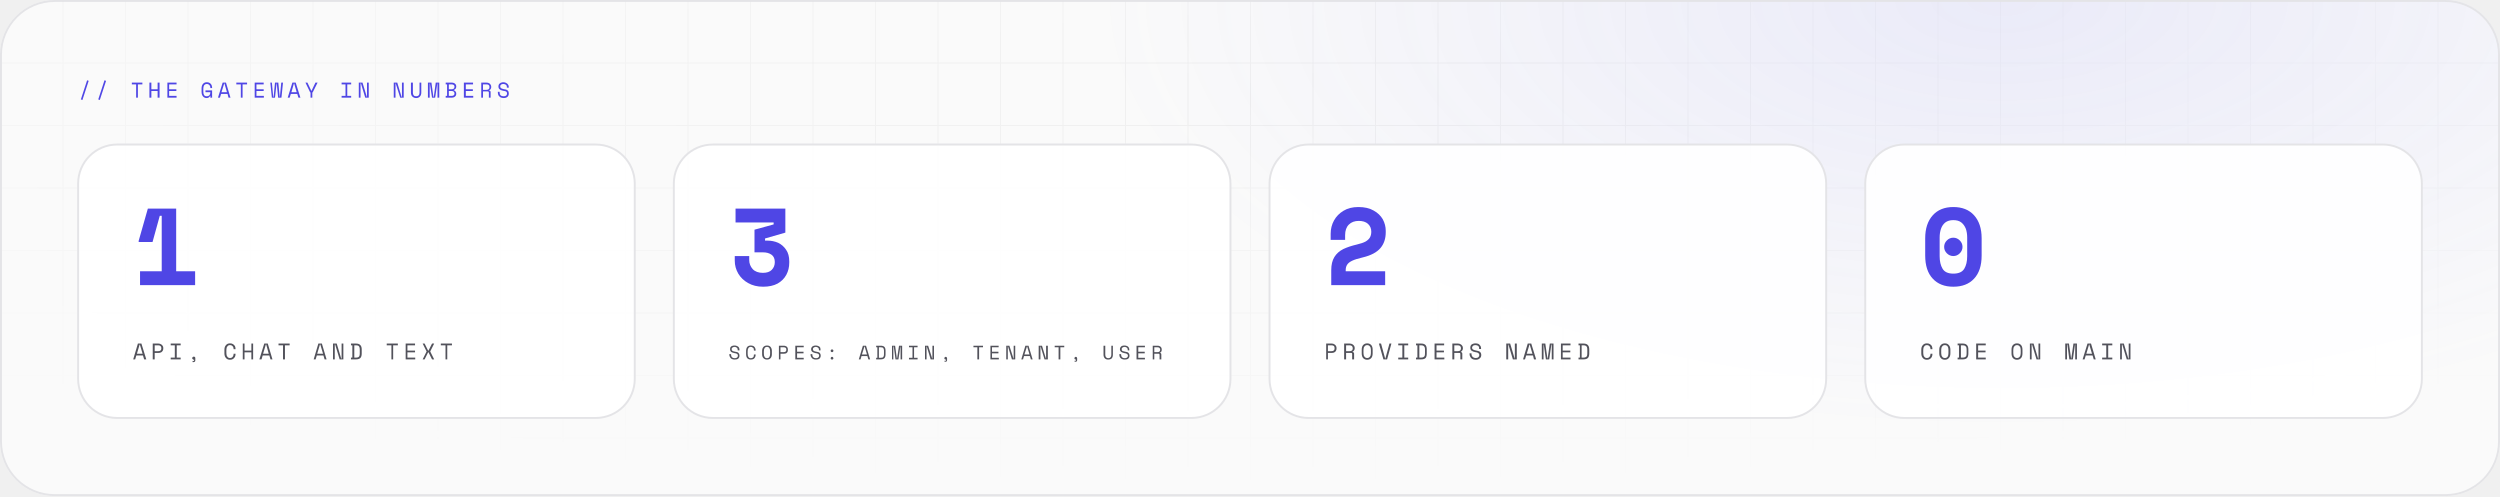
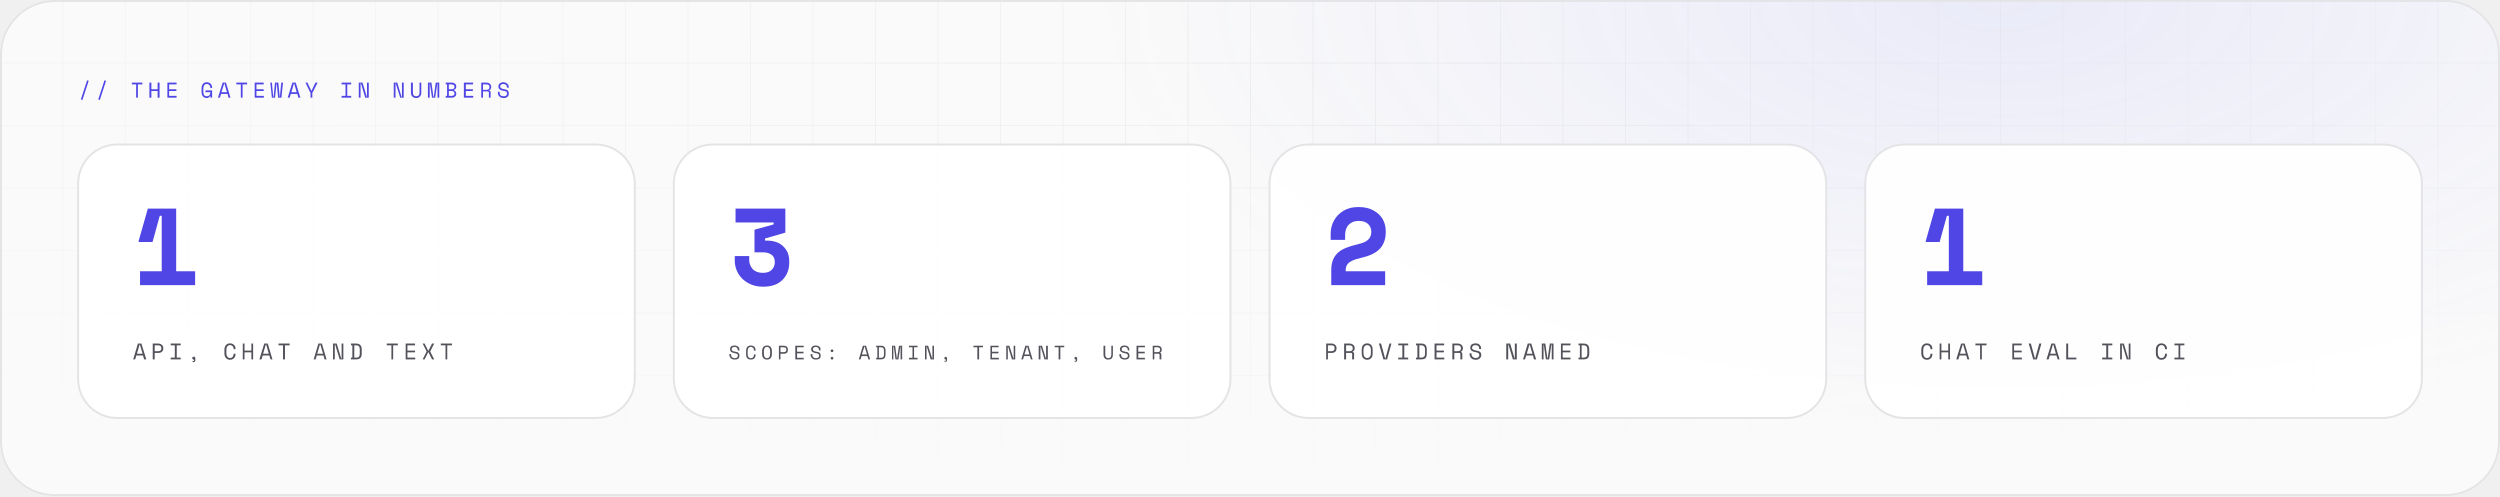
- <svg xmlns="http://www.w3.org/2000/svg" viewBox="0 0 1280 254" width="1280" height="254" role="img" aria-label="1 API, CHAT AND TEXT. 3 SCOPES: ADMIN, TENANT, USER. 2 PROVIDERS NAMED. 0 CODE ON MAIN">
+ <svg xmlns="http://www.w3.org/2000/svg" viewBox="0 0 1280 254" width="1280" height="254" role="img" aria-label="1 API, CHAT AND TEXT. 3 SCOPES: ADMIN, TENANT, USER. 2 PROVIDERS NAMED. 1 CHAT EVAL IN CI">
  <defs>
    <radialGradient id="vmp-stats-l-g">
      <stop offset="0" stop-color="#6366f1" stop-opacity="0.1" />
      <stop offset="1" stop-color="#6366f1" stop-opacity="0" />
    </radialGradient>
    <pattern id="vmp-stats-l-grid" width="32" height="32" patternUnits="userSpaceOnUse">
      <path d="M32 0H0V32" fill="none" stroke="#18181b" stroke-opacity="0.05" stroke-width="1" />
    </pattern>
    <radialGradient id="vmp-stats-l-fade" cx="0.5" cy="0.2" r="0.8">
      <stop offset="0" stop-color="#fff" />
      <stop offset="1" stop-color="#fff" stop-opacity="0" />
    </radialGradient>
    <mask id="vmp-stats-l-m">
      <rect width="1280" height="254" fill="url(#vmp-stats-l-fade)" />
    </mask>
    <clipPath id="vmp-stats-l-clip">
      <rect width="1280" height="254" rx="28" />
    </clipPath>
  </defs>
  <g clip-path="url(#vmp-stats-l-clip)">
    <rect width="1280" height="254" fill="#fafafa" />
    <rect width="1280" height="254" fill="url(#vmp-stats-l-grid)" mask="url(#vmp-stats-l-m)" />
    <ellipse cx="1024" cy="0" rx="461" ry="220" fill="url(#vmp-stats-l-g)" />
  </g>
  <rect x="0.5" y="0.5" width="1279" height="253" rx="27.5" fill="none" stroke="#e4e4e7" />
  <path fill="#4f46e5" d="M42.2 51.2 41.4 50.9 44.6 41.1 45.4 41.4ZM51.1 51.2 50.3 50.9 53.5 41.1 54.3 41.4ZM69.7 50V43.2H67.5V42.3H72.9V43.2H70.6V50ZM76.5 50V42.3H77.5V45.7H80.7V42.3H81.7V50H80.7V46.6H77.5V50ZM85.7 50V42.3H90.4V43.2H86.6V45.7H90.3V46.6H86.6V49.1H90.4V50ZM105.8 50.2Q104.6 50.2 103.9 49.3Q103.2 48.5 103.2 47V45.3Q103.2 43.8 103.9 43Q104.6 42.1 105.9 42.1Q106.8 42.1 107.4 42.5Q108 42.9 108.3 43.5Q108.6 44.2 108.6 44.9V45.1H107.7V44.9Q107.7 44.4 107.5 44Q107.3 43.6 106.9 43.3Q106.5 43 105.9 43Q105 43 104.5 43.7Q104.1 44.3 104.1 45.4V46.9Q104.1 48.1 104.5 48.7Q105 49.3 105.9 49.3Q106.7 49.3 107.2 48.8Q107.7 48.2 107.7 47.3V47.2H105.2V46.3H108.6V50H107.7V49.1H107.6Q107.4 49.5 106.9 49.9Q106.5 50.2 105.8 50.2ZM111.6 50 114 42.3H115.7L118 50H117L116.5 48.1H113.2L112.6 50ZM113.4 47.2H116.2L114.9 42.7H114.8ZM123.3 50V43.2H121V42.3H126.5V43.2H124.2V50ZM130.4 50V42.3H135V43.2H131.3V45.7H135V46.6H131.3V49.1H135.1V50ZM139.2 50 138.4 42.3H139.2L139.9 49.6H140.1L140.8 42.3H142.5L143.2 49.6H143.3L144 42.3H144.9L144.1 50H142.4L141.7 42.7H141.6L140.8 50ZM147.3 50 149.7 42.3H151.4L153.8 50H152.8L152.2 48.1H148.9L148.3 50ZM149.2 47.2H151.9L150.6 42.7H150.5ZM159 50V47.3H158.8L156.4 42.3H157.4L159.4 46.5H159.5L161.5 42.3H162.6L160.1 47.3H159.9V50ZM174.9 50V49.1H176.9V43.2H174.9V42.3H179.8V43.2H177.8V49.1H179.8V50ZM183.7 50V42.3H185.6L187.8 49.6H187.9V42.3H188.8V50H187L184.8 42.7H184.6V50ZM201.6 50V42.3H203.4L205.6 49.6H205.8V42.3H206.7V50H204.9L202.6 42.7H202.5V50ZM213.1 50.2Q211.9 50.2 211.1 49.4Q210.4 48.7 210.4 47.4V42.3H211.4V47.4Q211.4 48.3 211.8 48.8Q212.2 49.3 213.1 49.3Q213.9 49.3 214.4 48.8Q214.8 48.3 214.8 47.4V42.3H215.7V47.4Q215.7 48.7 215 49.4Q214.3 50.2 213.1 50.2ZM219.1 50V42.3H220.9L221.9 49.6H222.1L223.1 42.3H224.9V50H224V42.7H223.9L222.8 50H221.2L220.1 42.7H220V50ZM228.2 50V49.1H228.9V43.2H228.2V42.3H231.3Q232.4 42.3 233 42.9Q233.6 43.4 233.6 44.3V44.4Q233.6 45.1 233.2 45.5Q232.8 45.9 232.3 46.1V46.2Q232.8 46.3 233.2 46.8Q233.6 47.2 233.6 47.9V48Q233.6 48.9 233 49.4Q232.4 50 231.3 50ZM229.8 45.7H231.3Q231.9 45.7 232.3 45.4Q232.7 45 232.7 44.4V44.4Q232.7 43.8 232.3 43.5Q231.9 43.2 231.2 43.2H229.8ZM229.8 49.1H231.2Q231.9 49.1 232.3 48.8Q232.7 48.5 232.7 47.9V47.9Q232.7 47.3 232.3 46.9Q231.9 46.6 231.3 46.6H229.8ZM237.5 50V42.3H242.2V43.2H238.5V45.7H242.1V46.6H238.5V49.1H242.3V50ZM246.4 50V42.3H249.1Q249.9 42.3 250.4 42.6Q251 42.9 251.2 43.4Q251.5 43.8 251.5 44.4V44.7Q251.5 45.1 251.2 45.6Q251 46 250.5 46.2V46.4Q250.8 46.4 251 46.6Q251.2 46.8 251.2 47.2V50H250.3V47.4Q250.3 47.1 250.2 47Q250 46.8 249.7 46.8H247.3V50ZM247.3 46H249Q250.6 46 250.6 44.7V44.5Q250.6 43.9 250.2 43.5Q249.8 43.2 249 43.2H247.3ZM257.9 50.2Q256.9 50.2 256.2 49.8Q255.6 49.4 255.2 48.8Q254.9 48.1 254.9 47.3V47H255.8V47.3Q255.8 48.3 256.3 48.8Q256.9 49.3 257.9 49.3Q258.7 49.3 259.2 48.9Q259.6 48.5 259.6 47.9V47.8Q259.6 47.2 259.2 46.9Q258.7 46.6 257.7 46.5Q256.6 46.3 255.9 45.8Q255.2 45.3 255.2 44.3V44.2Q255.2 43.6 255.5 43.1Q255.8 42.7 256.4 42.4Q257 42.1 257.7 42.1Q258.6 42.1 259.2 42.5Q259.8 42.8 260.1 43.3Q260.5 43.8 260.5 44.5V44.9H259.5V44.5Q259.5 44 259.3 43.7Q259 43.3 258.6 43.2Q258.2 43 257.7 43Q257.3 43 256.9 43.1Q256.6 43.3 256.3 43.6Q256.1 43.8 256.1 44.2V44.3Q256.1 44.9 256.6 45.2Q257.2 45.5 258.2 45.7Q259.4 45.8 260 46.4Q260.5 46.9 260.5 47.8V47.9Q260.5 48.9 259.9 49.5Q259.2 50.2 257.9 50.2Z" />
  <rect x="40.0" y="74" width="285.0" height="140" rx="20" fill="#ffffff" fill-opacity="0.92" stroke="#e4e4e7" />
  <path fill="#4f46e5" d="M71.7 146V138.9H82.8V110.5H81.8L78.1 123.9H71V123.3L75.7 106.8H90.2V138.9H99.9V146Z" />
  <path fill="#52525b" d="M68.2 184 70.6 175.9H72.4L74.9 184H73.8L73.2 182H69.8L69.2 184ZM70.1 181.1H73L71.6 176.4H71.5ZM78.2 184V175.9H81.1Q81.9 175.9 82.5 176.3Q83 176.6 83.3 177.1Q83.6 177.5 83.6 178.1V178.5Q83.6 179.1 83.3 179.6Q83 180.1 82.5 180.4Q81.9 180.7 81.1 180.7H79.2V184ZM79.2 179.8H81Q82.6 179.8 82.6 178.4V178.2Q82.6 177.6 82.2 177.2Q81.8 176.8 81 176.8H79.2ZM87.4 184V183.1H89.5V176.8H87.4V175.9H92.5V176.8H90.5V183.1H92.5V184ZM98.6 185.4V184.8H99.1Q99.4 184.8 99.4 184.4V184.1Q99.3 184.2 99.2 184.2Q98.9 184.2 98.7 183.9Q98.4 183.7 98.4 183.4Q98.4 183 98.7 182.8Q98.9 182.6 99.2 182.6Q99.6 182.6 99.8 182.8Q100 183 100 183.4V184.5Q100 184.9 99.8 185.1Q99.5 185.4 99.2 185.4ZM117.8 184.2Q116.4 184.2 115.7 183.3Q114.9 182.5 114.9 180.9V179.1Q114.9 177.5 115.7 176.7Q116.4 175.8 117.8 175.8Q118.7 175.8 119.3 176.2Q119.9 176.6 120.3 177.2Q120.6 177.9 120.6 178.7V178.8H119.6V178.7Q119.6 178.2 119.4 177.7Q119.2 177.3 118.8 177Q118.4 176.7 117.8 176.7Q116.8 176.7 116.4 177.4Q115.9 178 115.9 179.1V180.8Q115.9 182 116.4 182.6Q116.8 183.3 117.8 183.3Q118.4 183.3 118.8 183Q119.2 182.7 119.4 182.2Q119.6 181.8 119.6 181.2V181.1H120.6V181.2Q120.6 182.1 120.3 182.7Q119.9 183.4 119.3 183.8Q118.7 184.2 117.8 184.2ZM124.3 184V175.9H125.2V179.5H128.7V175.9H129.6V184H128.7V180.4H125.2V184ZM132.8 184 135.3 175.9H137.1L139.5 184H138.5L137.9 182H134.5L133.9 184ZM134.7 181.1H137.6L136.3 176.4H136.1ZM144.9 184V176.8H142.6V175.9H148.3V176.8H145.9V184ZM160.6 184 163 175.9H164.8L167.2 184H166.2L165.6 182H162.2L161.6 184ZM162.4 181.1H165.4L164 176.4H163.8ZM170.5 184V175.9H172.4L174.7 183.6H174.9V175.9H175.8V184H173.9L171.6 176.4H171.4V184ZM179.7 184V183.1H180.4V176.8H179.7V175.9H182.3Q183.8 175.9 184.5 176.7Q185.2 177.4 185.2 178.9V181Q185.2 182.6 184.5 183.3Q183.8 184 182.3 184ZM181.4 183.1H182.2Q182.9 183.1 183.4 182.9Q183.8 182.7 184 182.3Q184.2 181.8 184.2 180.9V179Q184.2 178.2 184 177.7Q183.8 177.2 183.4 177Q182.9 176.8 182.2 176.8H181.4ZM200.4 184V176.8H198V175.9H203.7V176.8H201.3V184ZM207.7 184V175.9H212.5V176.8H208.6V179.5H212.5V180.4H208.6V183.1H212.6V184ZM216.4 184 218.4 180V179.9L216.4 175.9H217.4L219.2 179.5H219.4L221.2 175.9H222.3L220.3 179.9V180L222.3 184H221.2L219.4 180.4H219.2L217.4 184ZM228.1 184V176.8H225.7V175.9H231.4V176.8H229V184Z" />
  <rect x="345.0" y="74" width="285.0" height="140" rx="20" fill="#ffffff" fill-opacity="0.92" stroke="#e4e4e7" />
  <path fill="#4f46e5" d="M390.7 146.8Q386.3 146.8 383 144.9Q379.8 143.1 378 140.1Q376.2 137 376.2 133.5V131.1H383.6V133.1Q383.6 135.8 385.4 137.8Q387.2 139.7 390.6 139.7Q393.6 139.7 395.1 138.2Q396.7 136.6 396.7 134.2Q396.7 131.6 395 130.4Q393.3 129.2 390.7 129.2H386.3V117.6L396.1 114.9V113.9H376.6V106.8H402.1V119.1L391.7 122.1V123.2H393Q395.8 123.2 398.4 124.3Q400.9 125.5 402.5 127.9Q404.1 130.2 404.1 133.8V134.5Q404.1 137.9 402.6 140.7Q401.1 143.5 398.1 145.2Q395.1 146.8 390.7 146.8Z" />
  <path fill="#52525b" d="M376.2 184.1Q375.3 184.1 374.7 183.8Q374.1 183.5 373.8 182.9Q373.4 182.3 373.4 181.6V181.3H374.3V181.5Q374.3 182.4 374.8 182.9Q375.3 183.4 376.2 183.4Q377 183.4 377.4 183Q377.8 182.7 377.8 182.1V182Q377.8 181.5 377.4 181.2Q377 180.9 376.1 180.8Q375 180.6 374.4 180.2Q373.8 179.7 373.8 178.8V178.7Q373.8 178.2 374 177.8Q374.3 177.3 374.9 177.1Q375.4 176.9 376.1 176.9Q376.9 176.9 377.4 177.2Q378 177.4 378.3 177.9Q378.6 178.4 378.6 179V179.4H377.7V179Q377.7 178.6 377.5 178.3Q377.2 177.9 376.9 177.8Q376.5 177.6 376.1 177.6Q375.7 177.6 375.3 177.8Q375 177.9 374.8 178.1Q374.6 178.4 374.6 178.8V178.8Q374.6 179.4 375.1 179.7Q375.5 179.9 376.5 180.1Q377.6 180.2 378.1 180.7Q378.6 181.2 378.6 182V182.1Q378.6 183 378 183.6Q377.4 184.1 376.2 184.1ZM384.4 184.1Q383.3 184.1 382.6 183.4Q382 182.7 382 181.3V179.7Q382 178.4 382.6 177.6Q383.3 176.9 384.4 176.9Q385.2 176.9 385.8 177.2Q386.3 177.5 386.6 178.1Q386.9 178.7 386.9 179.4V179.5H386V179.4Q386 178.9 385.9 178.5Q385.7 178.1 385.3 177.9Q385 177.6 384.4 177.6Q383.6 177.6 383.2 178.2Q382.8 178.8 382.8 179.8V181.2Q382.8 182.2 383.2 182.8Q383.6 183.4 384.4 183.4Q385 183.4 385.4 183.1Q385.7 182.9 385.9 182.5Q386 182.1 386 181.6V181.5H386.9V181.6Q386.9 182.3 386.6 182.9Q386.3 183.5 385.8 183.8Q385.2 184.1 384.4 184.1ZM392.7 184.1Q391.6 184.1 390.9 183.4Q390.2 182.7 390.2 181.3V179.7Q390.2 178.4 390.9 177.6Q391.6 176.9 392.7 176.9Q393.9 176.9 394.5 177.6Q395.2 178.4 395.2 179.7V181.3Q395.2 182.7 394.5 183.4Q393.9 184.1 392.7 184.1ZM392.7 183.4Q393.5 183.4 393.9 182.8Q394.3 182.2 394.3 181.2V179.8Q394.3 178.8 393.9 178.2Q393.5 177.6 392.7 177.6Q391.9 177.6 391.5 178.2Q391.1 178.8 391.1 179.8V181.2Q391.1 182.2 391.5 182.8Q391.9 183.4 392.7 183.4ZM398.8 184V177H401.3Q402 177 402.5 177.3Q403 177.5 403.2 178Q403.4 178.4 403.4 178.9V179.2Q403.4 179.7 403.2 180.2Q403 180.6 402.5 180.9Q402 181.1 401.3 181.1H399.6V184ZM399.6 180.3H401.2Q402.6 180.3 402.6 179.1V179Q402.6 178.4 402.3 178.1Q401.9 177.8 401.2 177.8H399.6ZM407.2 184V177H411.5V177.8H408.1V180.1H411.4V180.9H408.1V183.2H411.5V184ZM417.8 184.1Q416.9 184.1 416.3 183.8Q415.7 183.5 415.4 182.9Q415 182.3 415 181.6V181.3H415.9V181.5Q415.9 182.4 416.4 182.9Q416.9 183.4 417.8 183.4Q418.6 183.4 419 183Q419.4 182.7 419.4 182.1V182Q419.4 181.5 419 181.2Q418.6 180.9 417.6 180.8Q416.6 180.6 416 180.2Q415.3 179.7 415.3 178.8V178.7Q415.3 178.2 415.6 177.8Q415.9 177.3 416.5 177.1Q417 176.9 417.7 176.9Q418.4 176.9 419 177.2Q419.6 177.4 419.9 177.9Q420.1 178.4 420.1 179V179.4H419.3V179Q419.3 178.6 419.1 178.3Q418.8 177.9 418.5 177.8Q418.1 177.6 417.6 177.6Q417.3 177.6 416.9 177.8Q416.6 177.9 416.4 178.1Q416.2 178.4 416.2 178.8V178.8Q416.2 179.4 416.7 179.7Q417.1 179.9 418.1 180.1Q419.2 180.2 419.7 180.7Q420.2 181.2 420.2 182V182.1Q420.2 183 419.6 183.6Q419 184.1 417.8 184.1ZM426 180.3Q425.7 180.3 425.5 180.1Q425.3 179.9 425.3 179.6Q425.3 179.3 425.5 179.1Q425.7 178.9 426 178.9Q426.3 178.9 426.5 179.1Q426.7 179.3 426.7 179.6Q426.7 179.9 426.5 180.1Q426.3 180.3 426 180.3ZM426 184.1Q425.7 184.1 425.5 183.9Q425.3 183.7 425.3 183.4Q425.3 183.2 425.5 182.9Q425.7 182.7 426 182.7Q426.3 182.7 426.5 182.9Q426.7 183.2 426.7 183.4Q426.7 183.7 426.5 183.9Q426.3 184.1 426 184.1ZM439.7 184 441.8 177H443.4L445.5 184H444.6L444.1 182.3H441.1L440.6 184ZM441.3 181.5H443.9L442.7 177.4H442.6ZM448.6 184V183.2H449.2V177.8H448.6V177H450.9Q452.2 177 452.8 177.6Q453.4 178.2 453.4 179.6V181.4Q453.4 182.8 452.8 183.4Q452.2 184 450.9 184ZM450 183.2H450.8Q451.4 183.2 451.8 183.1Q452.2 182.9 452.4 182.5Q452.6 182.1 452.6 181.3V179.7Q452.6 178.9 452.4 178.5Q452.2 178.1 451.8 177.9Q451.4 177.8 450.8 177.8H450ZM456.7 184V177H458.3L459.2 183.6H459.3L460.3 177H461.9V184H461.1V177.4H461L460 184H458.5L457.6 177.4H457.4V184ZM465.4 184V183.2H467.2V177.8H465.4V177H469.8V177.8H468V183.2H469.8V184ZM473.6 184V177H475.2L477.3 183.6H477.4V177H478.2V184H476.5L474.5 177.4H474.4V184ZM483.6 185.2V184.7H484.1Q484.4 184.7 484.4 184.4V184.1Q484.3 184.1 484.2 184.1Q483.9 184.1 483.7 183.9Q483.5 183.7 483.5 183.4Q483.5 183.2 483.7 182.9Q483.9 182.7 484.2 182.7Q484.5 182.7 484.7 182.9Q484.9 183.2 484.9 183.4V184.4Q484.9 184.8 484.7 185Q484.5 185.2 484.1 185.2ZM500.4 184V177.8H498.4V177H503.3V177.8H501.3V184ZM507.1 184V177H511.3V177.8H507.9V180.1H511.2V180.9H507.9V183.2H511.4V184ZM515.2 184V177H516.8L518.9 183.6H519V177H519.8V184H518.1L516.1 177.4H516V184ZM522.9 184 525 177H526.6L528.7 184H527.8L527.3 182.3H524.3L523.8 184ZM524.5 181.5H527.1L525.9 177.4H525.8ZM531.8 184V177H533.5L535.5 183.6H535.6V177H536.5V184H534.8L532.8 177.4H532.7V184ZM542 184V177.8H540V177H544.9V177.8H542.9V184ZM550.2 185.2V184.7H550.7Q550.9 184.7 550.9 184.4V184.1Q550.9 184.1 550.8 184.1Q550.5 184.1 550.3 183.9Q550.1 183.7 550.1 183.4Q550.1 183.2 550.3 182.9Q550.5 182.7 550.8 182.7Q551.1 182.7 551.3 182.9Q551.5 183.2 551.5 183.4V184.4Q551.5 184.8 551.3 185Q551.1 185.2 550.7 185.2ZM567.4 184.1Q566.3 184.1 565.7 183.5Q565 182.8 565 181.6V177H565.9V181.6Q565.9 182.5 566.3 182.9Q566.7 183.4 567.4 183.4Q568.2 183.4 568.6 182.9Q569 182.5 569 181.6V177H569.8V181.6Q569.8 182.8 569.2 183.5Q568.5 184.1 567.4 184.1ZM575.9 184.1Q575 184.1 574.4 183.8Q573.8 183.5 573.4 182.9Q573.1 182.3 573.1 181.6V181.3H574V181.5Q574 182.4 574.5 182.9Q575 183.4 575.9 183.4Q576.7 183.4 577.1 183Q577.5 182.7 577.5 182.1V182Q577.5 181.5 577 181.2Q576.6 180.9 575.7 180.8Q574.7 180.6 574.1 180.2Q573.4 179.7 573.4 178.8V178.7Q573.4 178.2 573.7 177.8Q574 177.3 574.5 177.1Q575.1 176.9 575.7 176.9Q576.5 176.9 577.1 177.2Q577.6 177.4 577.9 177.9Q578.2 178.4 578.2 179V179.4H577.4V179Q577.4 178.6 577.2 178.3Q576.9 177.9 576.6 177.8Q576.2 177.6 575.7 177.6Q575.4 177.6 575 177.8Q574.7 177.9 574.5 178.1Q574.3 178.4 574.3 178.8V178.8Q574.3 179.4 574.7 179.7Q575.2 179.9 576.2 180.1Q577.3 180.2 577.8 180.7Q578.3 181.2 578.3 182V182.1Q578.3 183 577.7 183.6Q577.1 184.1 575.9 184.1ZM581.9 184V177H586.2V177.8H582.8V180.1H586.1V180.9H582.8V183.2H586.2V184ZM590.2 184V177H592.7Q593.4 177 593.9 177.3Q594.3 177.5 594.6 178Q594.8 178.4 594.8 178.9V179.2Q594.8 179.6 594.6 180Q594.4 180.4 593.9 180.6V180.7Q594.2 180.7 594.4 180.9Q594.6 181.1 594.6 181.5V184H593.7V181.7Q593.7 181.4 593.6 181.3Q593.5 181.1 593.2 181.1H591V184ZM591 180.3H592.6Q594 180.3 594 179.1V179Q594 178.4 593.6 178.1Q593.3 177.8 592.6 177.8H591Z" />
  <rect x="650.0" y="74" width="285.0" height="140" rx="20" fill="#ffffff" fill-opacity="0.92" stroke="#e4e4e7" />
  <path fill="#4f46e5" d="M681.6 146V138.3Q681.6 134.2 683.2 131.6Q684.8 129 687.8 127.5Q690.8 126.1 694.7 125.2Q697.7 124.5 699.3 123.6Q700.9 122.6 701.5 121.4Q702.1 120.2 702.1 118.6Q702.1 116.2 700.4 114.6Q698.7 113.1 695.7 113.1Q692.5 113.1 690.6 115Q688.7 116.9 688.7 120.4V122.8H681.3V119.7Q681.3 116 683 112.9Q684.7 109.8 687.9 107.9Q691 106 695.5 106Q700.2 106 703.3 107.8Q706.4 109.5 708 112.3Q709.5 115.1 709.5 118.2V118.9Q709.5 123.8 706.8 127Q704 130.3 697.7 131.8Q694.2 132.6 692.3 133.5Q690.4 134.4 689.7 135.6Q689 136.7 689 138.3V138.9H709.2V146Z" />
  <path fill="#52525b" d="M679 184V175.9H681.9Q682.7 175.9 683.2 176.3Q683.8 176.6 684 177.1Q684.3 177.5 684.3 178.1V178.5Q684.3 179.1 684 179.6Q683.8 180.1 683.2 180.4Q682.7 180.7 681.9 180.7H679.9V184ZM679.9 179.8H681.7Q683.3 179.8 683.3 178.4V178.2Q683.3 177.6 683 177.2Q682.6 176.8 681.7 176.8H679.9ZM688.2 184V175.9H691.1Q691.9 175.9 692.5 176.3Q693 176.6 693.3 177.1Q693.6 177.5 693.6 178.1V178.5Q693.6 178.9 693.3 179.4Q693.1 179.8 692.5 180.1V180.2Q692.9 180.3 693.1 180.5Q693.3 180.7 693.3 181.1V184H692.3V181.3Q692.3 181 692.2 180.8Q692 180.7 691.7 180.7H689.2V184ZM689.2 179.8H691Q692.6 179.8 692.6 178.4V178.2Q692.6 177.6 692.2 177.2Q691.8 176.8 691 176.8H689.2ZM700 184.2Q698.7 184.2 697.9 183.3Q697.2 182.5 697.2 180.9V179.1Q697.2 177.5 697.9 176.7Q698.7 175.8 700 175.8Q701.3 175.8 702.1 176.7Q702.8 177.5 702.8 179.1V180.9Q702.8 182.5 702.1 183.3Q701.3 184.2 700 184.2ZM700 183.3Q700.9 183.3 701.4 182.6Q701.9 182 701.9 180.8V179.1Q701.9 178 701.4 177.4Q700.9 176.7 700 176.7Q699.1 176.7 698.6 177.4Q698.1 178 698.1 179.1V180.8Q698.1 182 698.6 182.6Q699.1 183.3 700 183.3ZM708.3 184 706 175.9H707.1L709.2 183.6H709.3L711.4 175.9H712.4L710.2 184ZM715.9 184V183.1H718V176.8H715.9V175.9H721V176.8H719V183.1H721V184ZM725 184V183.1H725.7V176.8H725V175.9H727.7Q729.2 175.9 729.9 176.7Q730.5 177.4 730.5 178.9V181Q730.5 182.6 729.9 183.3Q729.2 184 727.7 184ZM726.7 183.1H727.5Q728.2 183.1 728.7 182.9Q729.1 182.7 729.4 182.3Q729.6 181.8 729.6 180.9V179Q729.6 178.2 729.4 177.7Q729.1 177.2 728.7 177Q728.2 176.8 727.5 176.8H726.7ZM734.5 184V175.9H739.4V176.8H735.5V179.5H739.3V180.4H735.5V183.1H739.5V184ZM743.6 184V175.9H746.5Q747.3 175.9 747.9 176.3Q748.4 176.6 748.7 177.1Q749 177.5 749 178.1V178.5Q749 178.9 748.7 179.4Q748.5 179.8 748 180.1V180.2Q748.3 180.3 748.5 180.5Q748.7 180.7 748.7 181.1V184H747.7V181.3Q747.7 181 747.6 180.8Q747.5 180.7 747.1 180.7H744.6V184ZM744.6 179.8H746.4Q748 179.8 748 178.4V178.2Q748 177.6 747.6 177.2Q747.2 176.8 746.4 176.8H744.6ZM755.6 184.2Q754.5 184.2 753.8 183.8Q753.1 183.4 752.8 182.7Q752.4 182.1 752.4 181.2V180.9H753.4V181.1Q753.4 182.2 754 182.7Q754.6 183.3 755.6 183.3Q756.5 183.3 756.9 182.9Q757.4 182.5 757.4 181.8V181.7Q757.4 181.1 756.9 180.8Q756.5 180.4 755.4 180.3Q754.2 180.1 753.5 179.6Q752.8 179.1 752.8 178.1V177.9Q752.8 177.3 753.1 176.8Q753.4 176.3 754 176.1Q754.6 175.8 755.4 175.8Q756.3 175.8 757 176.1Q757.6 176.5 757.9 177Q758.3 177.5 758.3 178.2V178.7H757.3V178.3Q757.3 177.7 757.1 177.4Q756.8 177 756.4 176.9Q755.9 176.7 755.4 176.7Q755 176.7 754.6 176.8Q754.2 177 754 177.3Q753.7 177.5 753.7 178V178Q753.7 178.7 754.3 179Q754.8 179.3 755.9 179.5Q757.2 179.7 757.8 180.2Q758.4 180.8 758.4 181.7V181.8Q758.4 182.9 757.6 183.5Q756.9 184.2 755.6 184.2ZM771.2 184V175.9H773.2L775.5 183.6H775.6V175.9H776.6V184H774.6L772.3 176.4H772.2V184ZM779.8 184 782.2 175.9H784L786.5 184H785.4L784.9 182H781.4L780.8 184ZM781.7 181.1H784.6L783.2 176.4H783.1ZM789.4 184V175.9H791.2L792.3 183.6H792.4L793.5 175.9H795.4V184H794.5V176.4H794.3L793.2 184H791.5L790.4 176.4H790.3V184ZM799.2 184V175.9H804.1V176.8H800.1V179.5H804V180.4H800.1V183.1H804.1V184ZM808.2 184V183.1H808.9V176.8H808.2V175.9H810.8Q812.3 175.9 813 176.7Q813.7 177.4 813.7 178.9V181Q813.7 182.6 813 183.3Q812.3 184 810.8 184ZM809.8 183.1H810.7Q811.4 183.1 811.8 182.9Q812.3 182.7 812.5 182.3Q812.7 181.8 812.7 180.9V179Q812.7 178.2 812.5 177.7Q812.3 177.2 811.8 177Q811.4 176.8 810.7 176.8H809.8Z" />
  <rect x="955.0" y="74" width="285.0" height="140" rx="20" fill="#ffffff" fill-opacity="0.92" stroke="#e4e4e7" />
-   <path fill="#4f46e5" d="M1000.1 146.8Q993.4 146.8 989.6 142.7Q985.7 138.6 985.7 130.8V122Q985.7 114.5 989.6 110.2Q993.4 106 1000.1 106Q1006.9 106 1010.7 110.2Q1014.6 114.5 1014.6 122V130.8Q1014.6 138.6 1010.7 142.7Q1006.9 146.8 1000.1 146.8ZM1000.1 140.1Q1004.2 140.1 1005.7 137.6Q1007.2 135.1 1007.2 131.2V121.6Q1007.2 119.1 1006.5 117.1Q1005.7 115.1 1004.2 113.9Q1002.7 112.7 1000.1 112.7Q997.6 112.7 996 113.9Q994.5 115.1 993.8 117.1Q993.1 119.1 993.1 121.6V131.2Q993.1 135.1 994.6 137.6Q996.1 140.1 1000.1 140.1ZM1000.1 131.1Q998.2 131.1 996.8 129.7Q995.4 128.3 995.4 126.4Q995.4 124.5 996.8 123.1Q998.2 121.7 1000.1 121.7Q1002 121.7 1003.4 123.1Q1004.8 124.5 1004.8 126.4Q1004.8 128.3 1003.4 129.7Q1002 131.1 1000.1 131.1Z" />
-   <path fill="#52525b" d="M986.6 184.2Q985.2 184.2 984.5 183.3Q983.7 182.5 983.7 180.9V179.1Q983.7 177.5 984.5 176.7Q985.2 175.8 986.6 175.8Q987.5 175.8 988.1 176.2Q988.8 176.6 989.1 177.2Q989.4 177.9 989.4 178.7V178.8H988.4V178.7Q988.4 178.2 988.2 177.7Q988 177.3 987.6 177Q987.2 176.7 986.6 176.7Q985.6 176.7 985.2 177.4Q984.7 178 984.7 179.1V180.8Q984.7 182 985.2 182.6Q985.6 183.3 986.6 183.3Q987.2 183.3 987.6 183Q988 182.7 988.2 182.2Q988.4 181.8 988.4 181.2V181.1H989.4V181.2Q989.4 182.1 989.1 182.7Q988.8 183.4 988.1 183.8Q987.5 184.2 986.6 184.2ZM995.8 184.2Q994.4 184.2 993.7 183.3Q992.9 182.5 992.9 180.9V179.1Q992.9 177.5 993.7 176.7Q994.4 175.8 995.8 175.8Q997.1 175.8 997.8 176.7Q998.6 177.5 998.6 179.1V180.9Q998.6 182.5 997.8 183.3Q997.1 184.2 995.8 184.2ZM995.8 183.3Q996.7 183.3 997.2 182.6Q997.6 182 997.6 180.8V179.1Q997.6 178 997.2 177.4Q996.7 176.7 995.8 176.7Q994.8 176.7 994.4 177.4Q993.9 178 993.9 179.1V180.8Q993.9 182 994.4 182.6Q994.8 183.3 995.8 183.3ZM1002.3 184V183.1H1003V176.8H1002.3V175.9H1005Q1006.4 175.9 1007.1 176.7Q1007.8 177.4 1007.8 178.9V181Q1007.8 182.6 1007.1 183.3Q1006.4 184 1005 184ZM1004 183.1H1004.8Q1005.5 183.1 1006 182.9Q1006.4 182.7 1006.7 182.3Q1006.9 181.8 1006.9 180.9V179Q1006.9 178.2 1006.7 177.7Q1006.4 177.2 1006 177Q1005.5 176.8 1004.8 176.8H1004ZM1011.8 184V175.9H1016.7V176.8H1012.8V179.5H1016.6V180.4H1012.8V183.1H1016.7V184ZM1032.7 184.2Q1031.4 184.2 1030.6 183.3Q1029.9 182.5 1029.9 180.9V179.1Q1029.9 177.5 1030.6 176.7Q1031.4 175.8 1032.7 175.8Q1034 175.8 1034.8 176.7Q1035.5 177.5 1035.5 179.1V180.9Q1035.5 182.5 1034.8 183.3Q1034 184.2 1032.7 184.2ZM1032.7 183.3Q1033.6 183.3 1034.1 182.6Q1034.6 182 1034.6 180.8V179.1Q1034.6 178 1034.1 177.4Q1033.6 176.7 1032.7 176.7Q1031.8 176.7 1031.3 177.4Q1030.8 178 1030.8 179.1V180.8Q1030.8 182 1031.3 182.6Q1031.8 183.3 1032.7 183.3ZM1039.3 184V175.9H1041.2L1043.5 183.6H1043.7V175.9H1044.6V184H1042.7L1040.4 176.4H1040.2V184ZM1057.4 184V175.9H1059.3L1060.4 183.6H1060.5L1061.6 175.9H1063.4V184H1062.5V176.4H1062.4L1061.3 184H1059.5L1058.5 176.4H1058.3V184ZM1066.3 184 1068.8 175.9H1070.6L1073 184H1072L1071.4 182H1067.9L1067.3 184ZM1068.2 181.1H1071.1L1069.7 176.4H1069.6ZM1076.3 184V183.1H1078.4V176.8H1076.3V175.9H1081.5V176.8H1079.4V183.1H1081.5V184ZM1085.5 184V175.9H1087.4L1089.7 183.6H1089.9V175.9H1090.8V184H1088.9L1086.6 176.4H1086.4V184Z" />
+   <path fill="#4f46e5" d="M986.7 146V138.9H997.8V110.5H996.8L993.1 123.9H986V123.3L990.7 106.8H1005.2V138.9H1014.9V146Z" />
+   <path fill="#52525b" d="M986.6 184.2Q985.2 184.2 984.5 183.3Q983.7 182.5 983.7 180.9V179.1Q983.7 177.5 984.5 176.7Q985.2 175.8 986.6 175.8Q987.5 175.8 988.1 176.2Q988.8 176.6 989.1 177.2Q989.4 177.9 989.4 178.7V178.8H988.4V178.7Q988.4 178.2 988.2 177.7Q988 177.3 987.6 177Q987.2 176.7 986.6 176.7Q985.6 176.7 985.2 177.4Q984.7 178 984.7 179.1V180.8Q984.7 182 985.2 182.6Q985.6 183.3 986.6 183.3Q987.2 183.3 987.6 183Q988 182.7 988.2 182.2Q988.4 181.8 988.4 181.2V181.1H989.4V181.2Q989.4 182.1 989.1 182.7Q988.8 183.4 988.1 183.8Q987.5 184.2 986.6 184.2ZM993.1 184V175.9H994V179.5H997.5V175.9H998.4V184H997.5V180.4H994V184ZM1001.6 184 1004.1 175.9H1005.9L1008.3 184H1007.3L1006.7 182H1003.3L1002.7 184ZM1003.5 181.1H1006.5L1005.1 176.4H1004.9ZM1013.8 184V176.8H1011.4V175.9H1017.1V176.8H1014.7V184ZM1030.3 184V175.9H1035.1V176.8H1031.2V179.5H1035.1V180.4H1031.2V183.1H1035.2V184ZM1041 184 1038.7 175.9H1039.8L1041.9 183.6H1042L1044.1 175.9H1045.2L1042.9 184ZM1047.8 184 1050.3 175.9H1052.1L1054.5 184H1053.5L1052.9 182H1049.5L1048.9 184ZM1049.7 181.1H1052.6L1051.3 176.4H1051.1ZM1057.9 184V175.9H1058.9V183.1H1063.1V184ZM1076.3 184V183.1H1078.4V176.8H1076.3V175.9H1081.5V176.8H1079.4V183.1H1081.5V184ZM1085.5 184V175.9H1087.4L1089.7 183.6H1089.9V175.9H1090.8V184H1088.9L1086.6 176.4H1086.4V184ZM1106.7 184.2Q1105.3 184.2 1104.6 183.3Q1103.8 182.5 1103.8 180.9V179.1Q1103.8 177.5 1104.6 176.7Q1105.3 175.8 1106.7 175.8Q1107.6 175.8 1108.2 176.2Q1108.8 176.6 1109.2 177.2Q1109.5 177.9 1109.5 178.7V178.8H1108.5V178.7Q1108.5 178.2 1108.3 177.7Q1108.1 177.3 1107.7 177Q1107.3 176.7 1106.7 176.7Q1105.7 176.7 1105.3 177.4Q1104.8 178 1104.8 179.1V180.8Q1104.8 182 1105.3 182.6Q1105.7 183.3 1106.7 183.3Q1107.3 183.3 1107.7 183Q1108.1 182.7 1108.3 182.2Q1108.5 181.8 1108.5 181.2V181.1H1109.5V181.2Q1109.5 182.1 1109.2 182.7Q1108.8 183.4 1108.2 183.8Q1107.6 184.2 1106.7 184.2ZM1113.3 184V183.1H1115.4V176.8H1113.3V175.9H1118.4V176.8H1116.3V183.1H1118.4V184Z" />
</svg>
